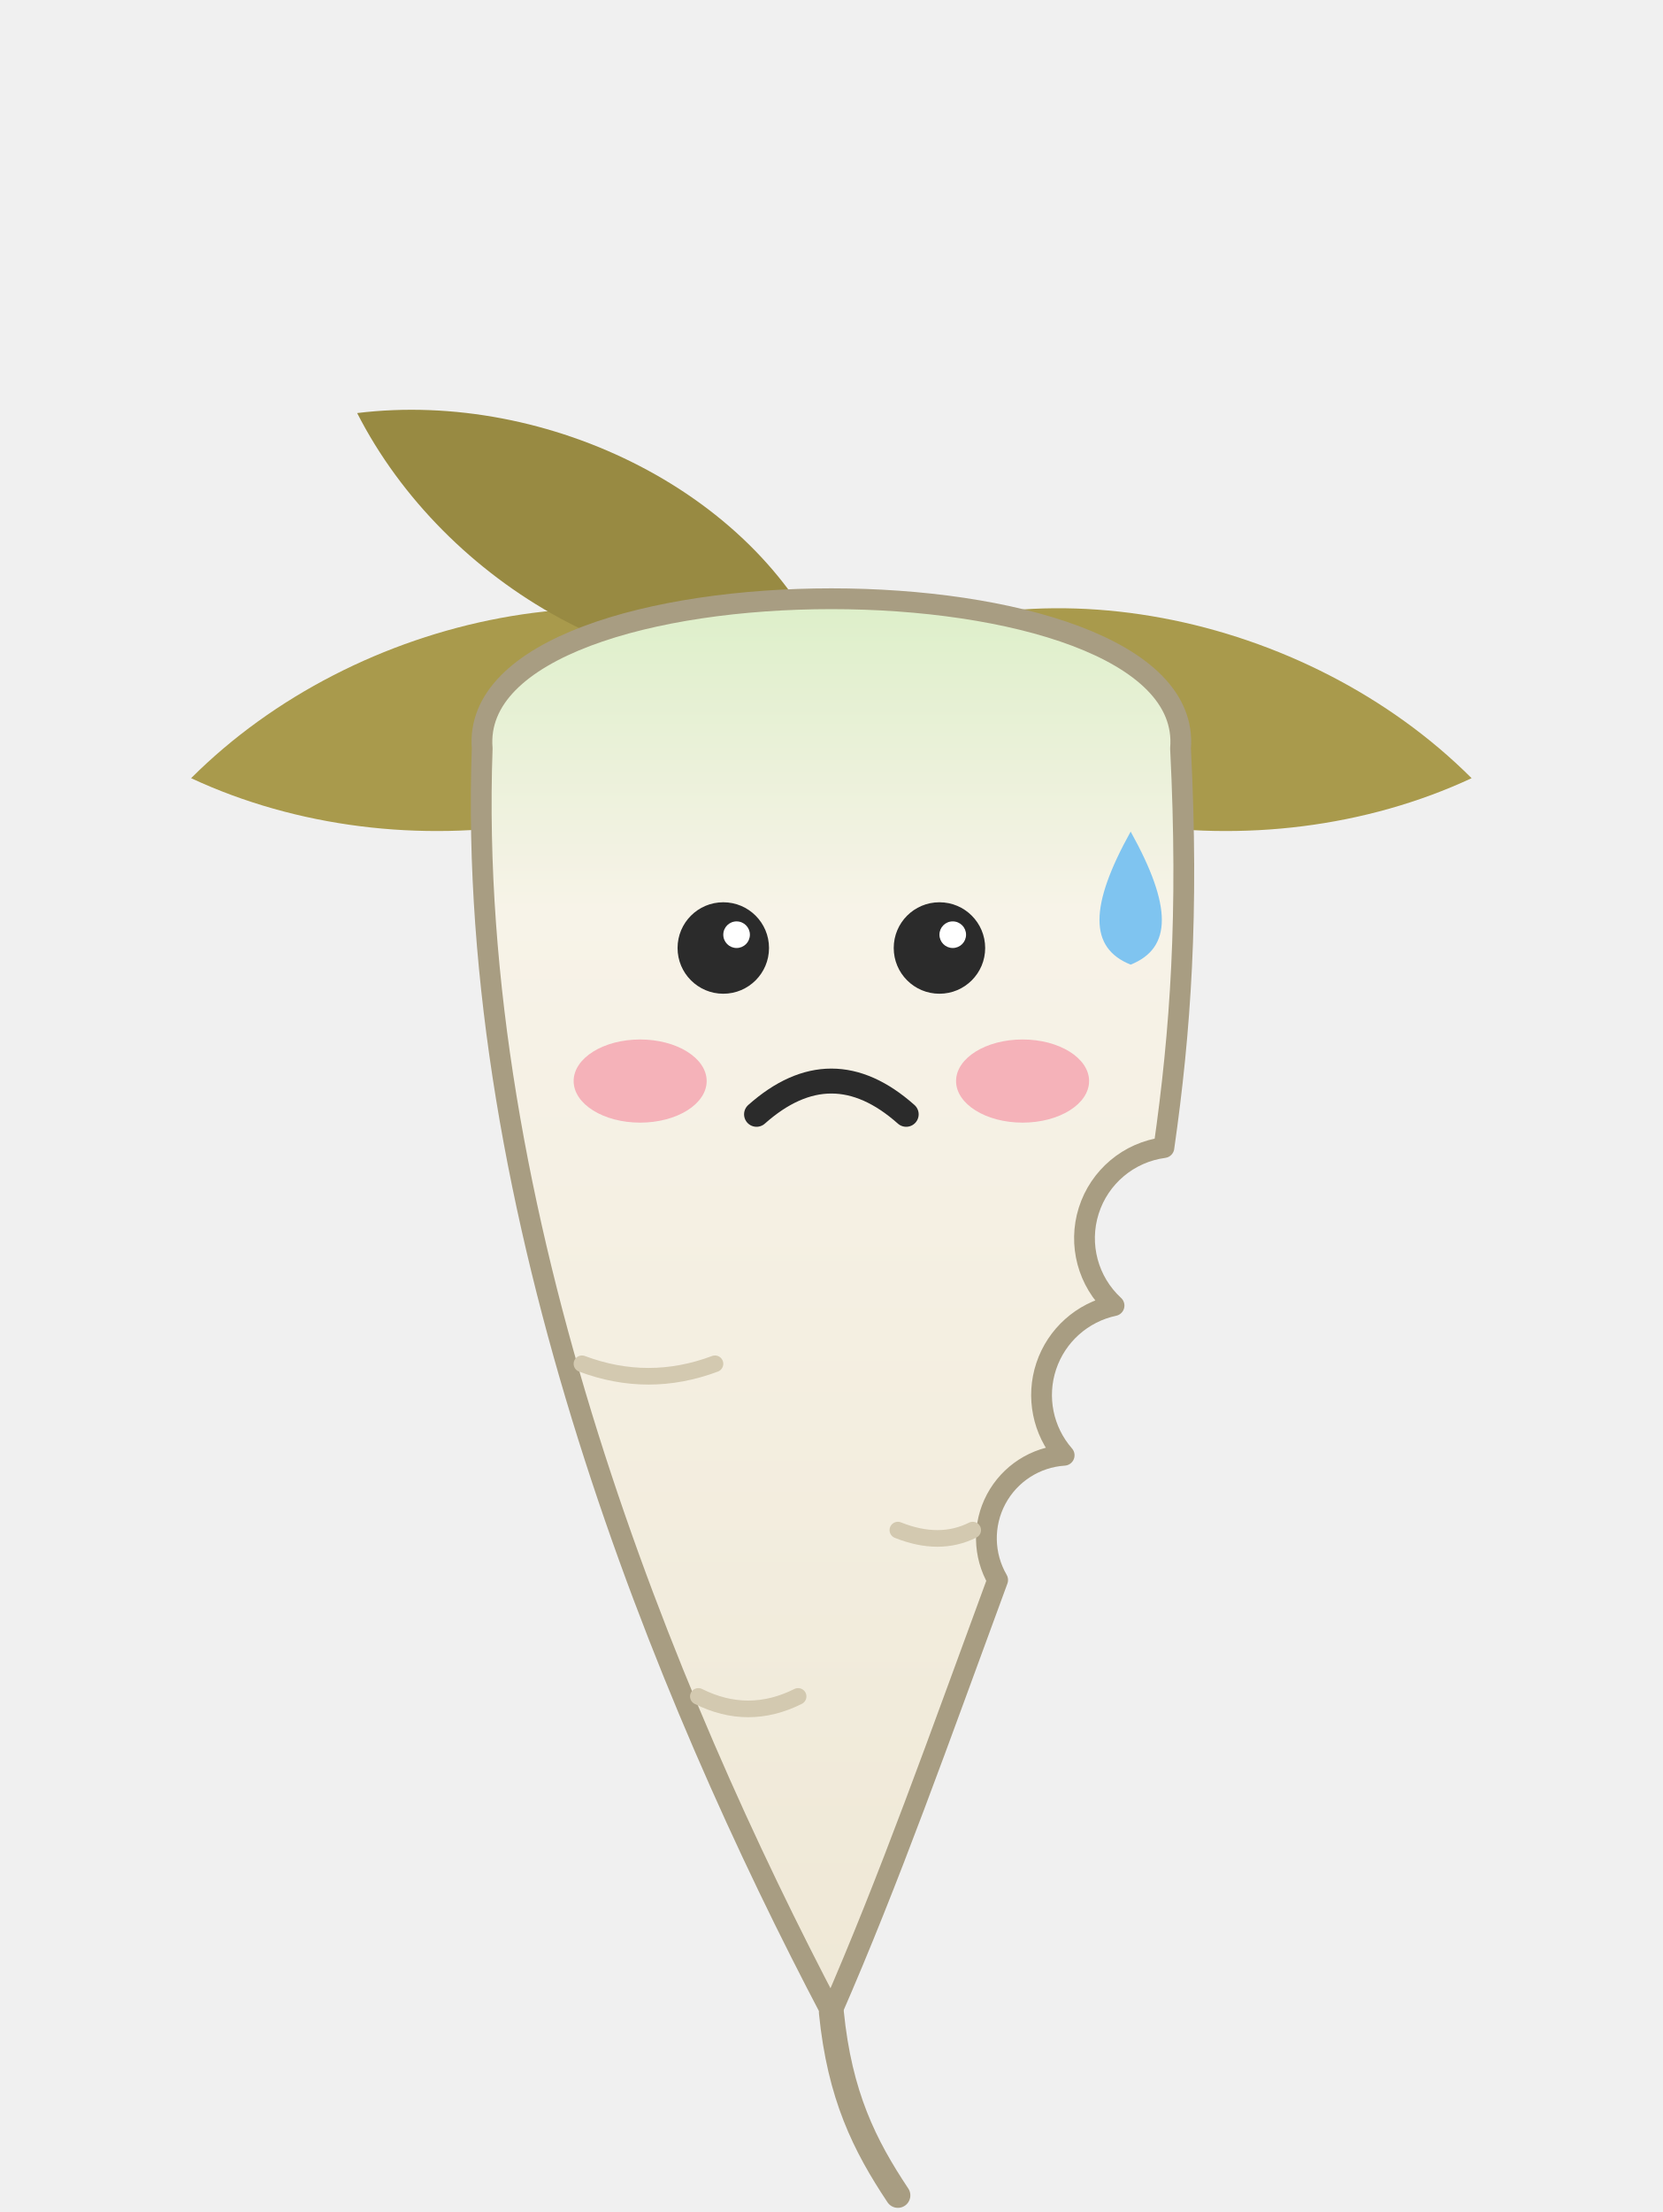
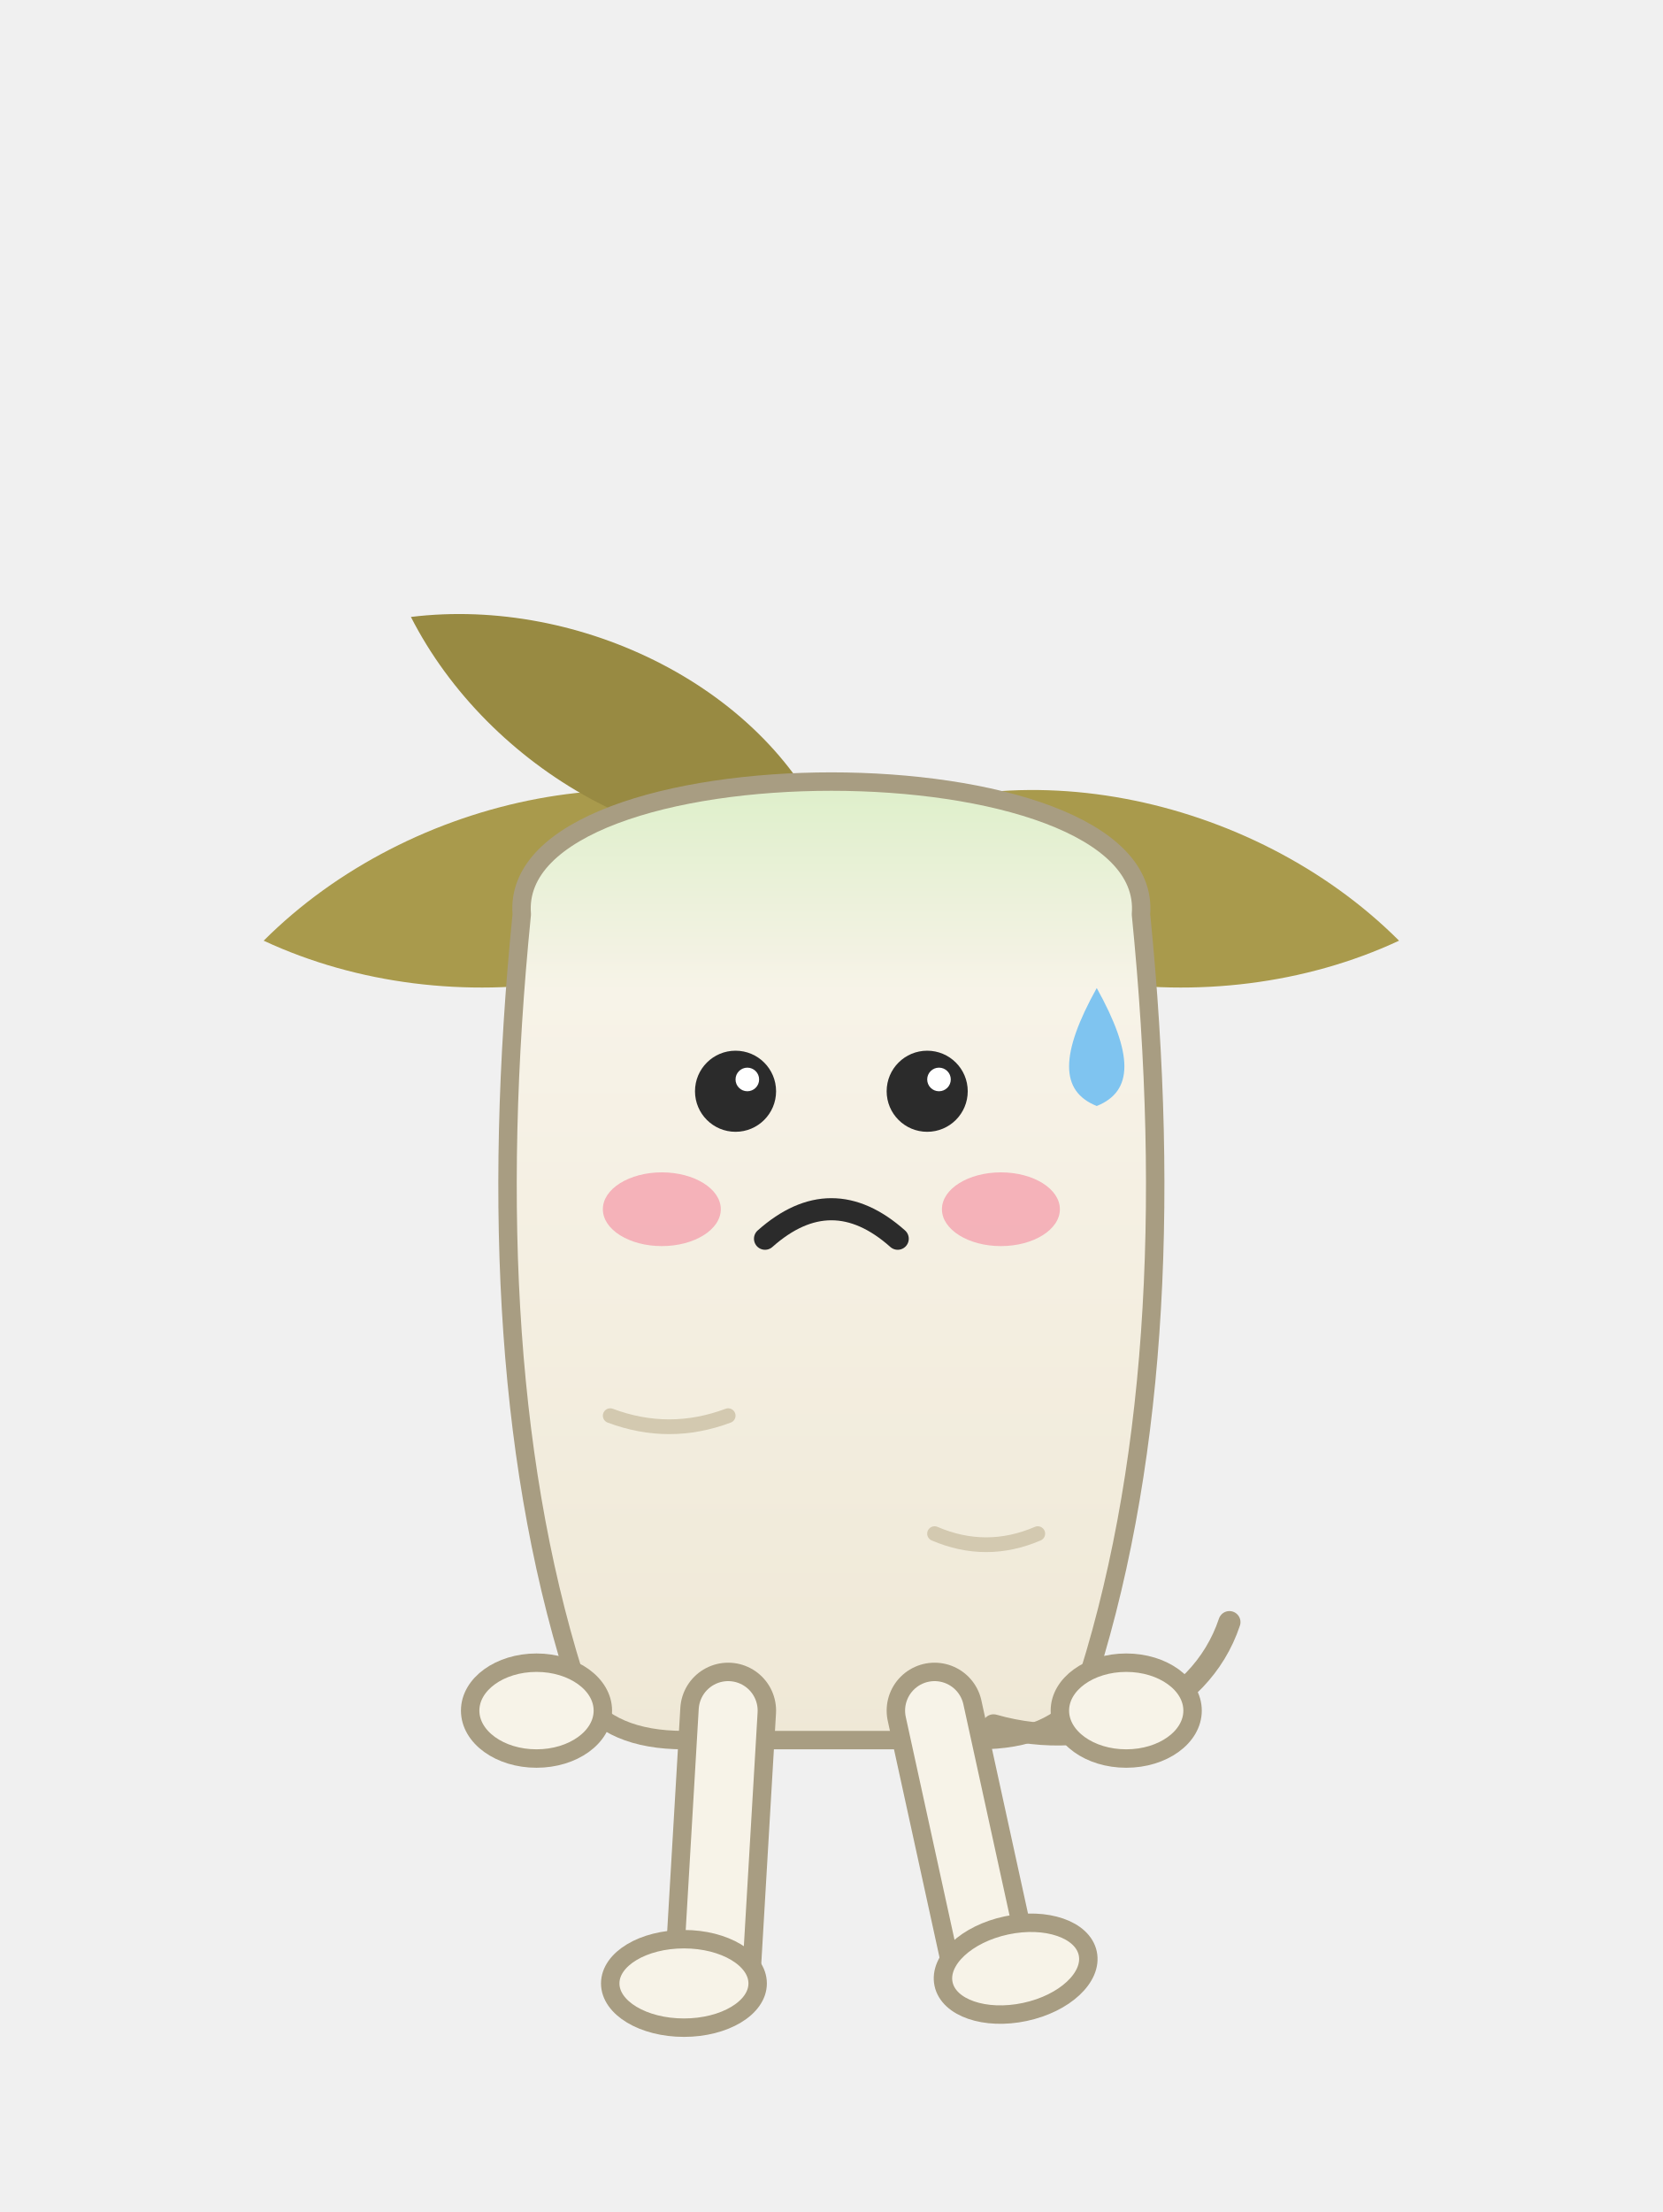
- <svg xmlns="http://www.w3.org/2000/svg" viewBox="0 0 200 266" width="200" height="266" role="img" aria-label="Rettich today angebrochen">
+ <svg xmlns="http://www.w3.org/2000/svg" viewBox="0 -34 200 300" width="200" height="266" role="img" aria-label="Rettich today angebrochen">
  <defs>
    <linearGradient id="rettichtodayopenedg" x1="0" y1="0" x2="0" y2="1">
      <stop offset="0" stop-color="#DDEFC9" />
      <stop offset="0.22" stop-color="#F7F3E8" />
      <stop offset="1" stop-color="#EFE8D6" />
    </linearGradient>
  </defs>
  <g transform="translate(0,6)">
    <g transform="translate(100,74)">
      <path d="M0,0 C-15,-18 -14,-48 0,-68 C14,-48 15,-18 0,0 Z" fill="#A99A4C" transform="rotate(-100) scale(1.15)" />
      <path d="M0,0 C-15,-18 -14,-48 0,-68 C14,-48 15,-18 0,0 Z" fill="#988A42" transform="rotate(-62) scale(0.95)" />
      <path d="M0,0 C-15,-18 -14,-48 0,-68 C14,-48 15,-18 0,0 Z" fill="#A99A4C" transform="rotate(100) scale(1.15)" />
    </g>
-     <path d="M58,84 C56,60 144,60 142,84 C143,104 142,118 140,132 A11,11 0 0 0 134,151 A11,11 0 0 0 128,169 A10,10 0 0 0 120,184 C113,203 107,220 100,236 C80,198 56,140 58,84 Z" fill="url(#rettichtodayopenedg)" stroke="#A89D82" stroke-width="2.5" stroke-linejoin="round" />
-     <path d="M100,236 C101,246 104,252 108,258" fill="none" stroke="#A89D82" stroke-width="3" stroke-linecap="round" />
-     <path d="M70,158 Q78,161 86,158 M108,178 Q113,180 117,178 M84,198 Q90,201 96,198" fill="none" stroke="#D3C9B0" stroke-width="2" stroke-linecap="round" />
+     <path d="M58,84 C56,60 144,60 142,84 C146,124 144,160 134,190 Q130,196 120,196 L80,196 Q70,196 66,190 C56,160 54,124 58,84 Z" fill="url(#rettichtodayopenedg)" stroke="#A89D82" stroke-width="2.5" stroke-linejoin="round" />
+     <path d="M122,194 C136,198 150,192 154,180" fill="none" stroke="#A89D82" stroke-width="3" stroke-linecap="round" />
+     <path d="M70,152 Q78,155 86,152 M114,168 Q121,171 128,168" fill="none" stroke="#D3C9B0" stroke-width="2" stroke-linecap="round" />
    <ellipse cx="77" cy="124" rx="8" ry="5" fill="#F4A7B2" opacity="0.85" />
    <ellipse cx="123" cy="124" rx="8" ry="5" fill="#F4A7B2" opacity="0.85" />
    <circle cx="87" cy="108" r="5.5" fill="#2B2B2B" />
    <circle cx="113" cy="108" r="5.5" fill="#2B2B2B" />
    <circle cx="88.6" cy="106.4" r="1.6" fill="#fff" />
    <circle cx="114.6" cy="106.4" r="1.6" fill="#fff" />
    <path d="M91,128 Q100,120 109,128" fill="none" stroke="#2B2B2B" stroke-width="3" stroke-linecap="round" />
    <path d="M136,94 C131,103 131,108 136,110 C141,108 141,103 136,94 Z" fill="#7FC4F0" />
+     <path d="M86,192 L84,226" stroke="#A89D82" stroke-width="13" stroke-linecap="round" />
+     <path d="M86,192 L84,226" stroke="#F7F3E8" stroke-width="8" stroke-linecap="round" />
+     <path d="M114,192 L121,224" stroke="#A89D82" stroke-width="13" stroke-linecap="round" />
+     <path d="M114,192 L121,224" stroke="#F7F3E8" stroke-width="8" stroke-linecap="round" />
+     <ellipse cx="80" cy="229" rx="10" ry="6" fill="#F7F3E8" stroke="#A89D82" stroke-width="2.5" stroke-linejoin="round" />
+     <ellipse cx="125" cy="227" rx="10" ry="6" fill="#F7F3E8" stroke="#A89D82" stroke-width="2.5" stroke-linejoin="round" transform="rotate(-12,125,227)" />
+     <ellipse cx="60" cy="192" rx="9" ry="6.5" fill="#F7F3E8" stroke="#A89D82" stroke-width="2.5" stroke-linejoin="round" />
+     <ellipse cx="140" cy="192" rx="9" ry="6.5" fill="#F7F3E8" stroke="#A89D82" stroke-width="2.5" stroke-linejoin="round" />
  </g>
</svg>
